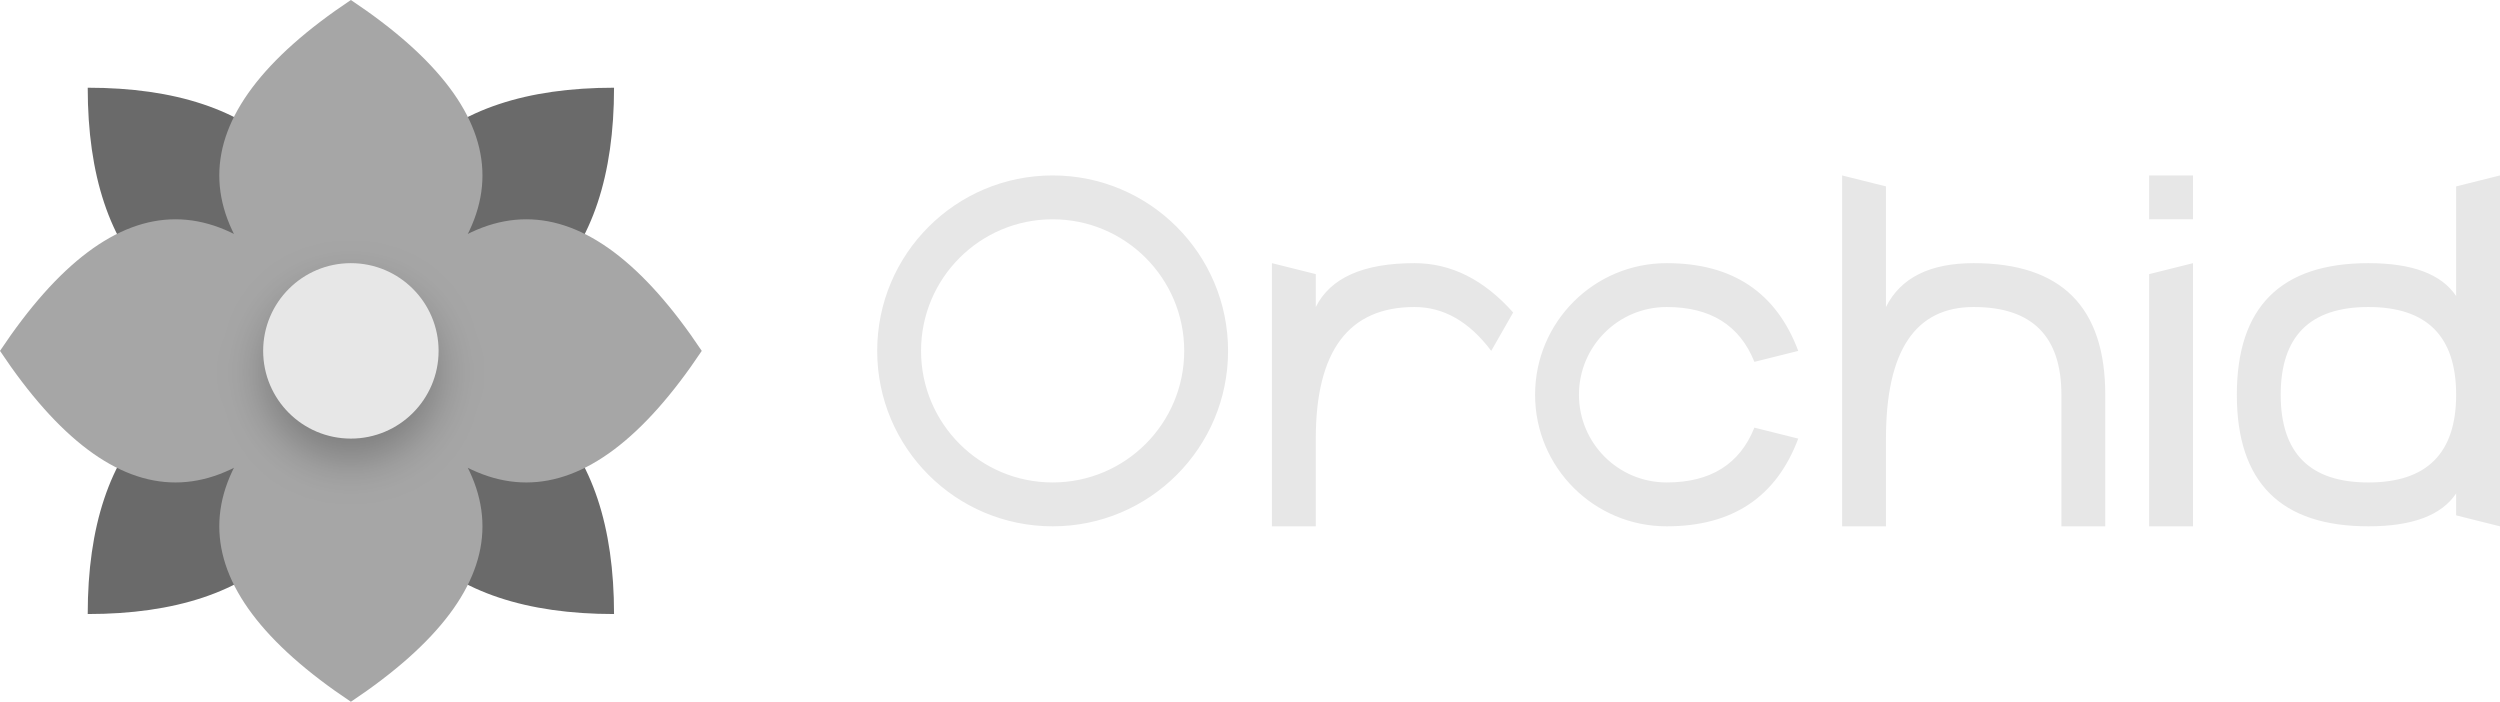
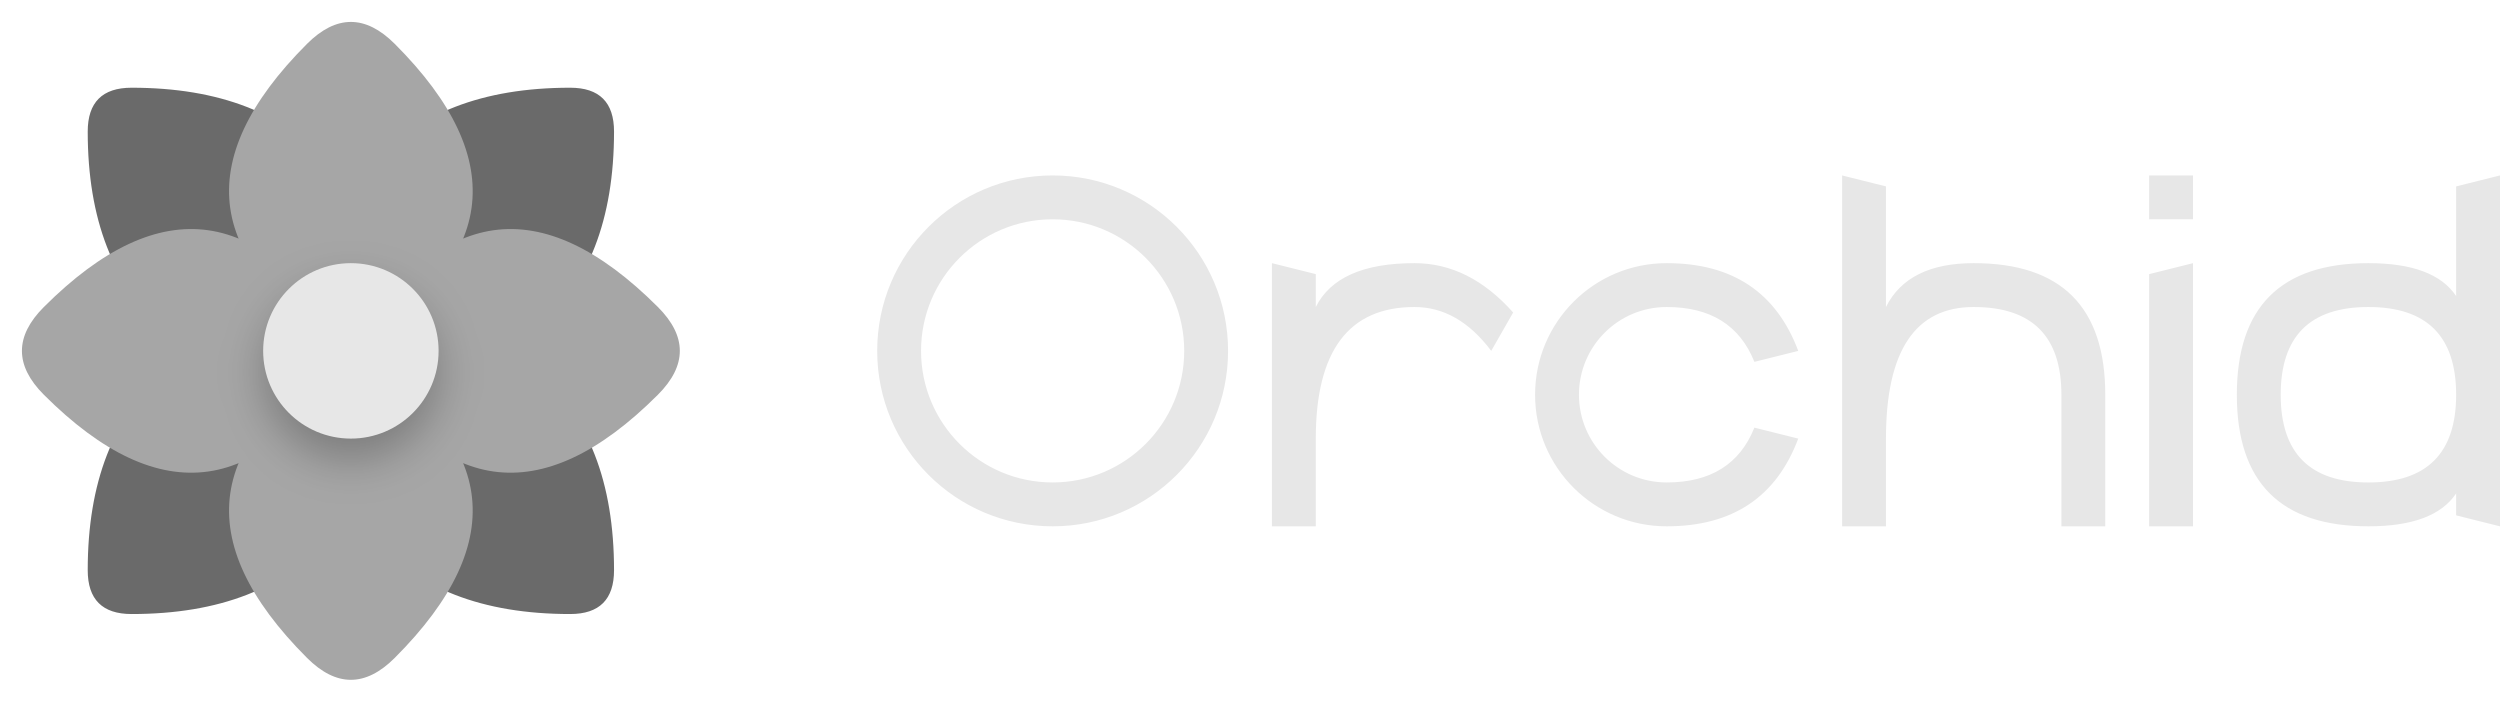
<svg xmlns="http://www.w3.org/2000/svg" viewBox="0 0 57 16" width="57" height="16" version="1.1" id="svg18">
  <defs id="defs22">
    <filter style="color-interpolation-filters:sRGB;" id="filter856">
      <feFlood flood-opacity="0.251" flood-color="rgb(0,0,0)" result="flood" id="feFlood846" />
      <feComposite in="flood" in2="SourceGraphic" operator="in" result="composite1" id="feComposite848" />
      <feGaussianBlur in="composite1" stdDeviation="0.5" result="blur" id="feGaussianBlur850" />
      <feOffset dx="0" dy="0.5" result="offset" id="feOffset852" />
      <feComposite in="SourceGraphic" in2="offset" operator="over" result="composite2" id="feComposite854" />
    </filter>
    <filter style="color-interpolation-filters:sRGB;" id="filter836">
      <feFlood flood-opacity="0.251" flood-color="rgb(255,255,255)" result="flood" id="feFlood826" />
      <feComposite in="flood" in2="SourceGraphic" operator="out" result="composite1" id="feComposite828" />
      <feGaussianBlur in="composite1" stdDeviation="0.5" result="blur" id="feGaussianBlur830" />
      <feOffset dx="0" dy="0.5" result="offset" id="feOffset832" />
      <feComposite in="offset" in2="SourceGraphic" operator="atop" result="composite2" id="feComposite834" />
    </filter>
    <filter style="color-interpolation-filters:sRGB;" id="filter37" x="-0.075" y="-0.075" width="1.15" height="1.181">
      <feFlood flood-opacity="0.251" flood-color="rgb(0,0,0)" result="flood" id="feFlood27" />
      <feComposite in="flood" in2="SourceGraphic" operator="in" result="composite1" id="feComposite29" />
      <feGaussianBlur in="composite1" stdDeviation="0.5" result="blur" id="feGaussianBlur31" />
      <feOffset dx="0" dy="0.5" result="offset" id="feOffset33" />
      <feComposite in="SourceGraphic" in2="offset" operator="over" result="composite2" id="feComposite35" />
    </filter>
    <filter style="color-interpolation-filters:sRGB;" id="filter894" x="-0.3" y="-0.3" width="1.6" height="1.725">
      <feFlood flood-opacity="0.251" flood-color="rgb(0,0,0)" result="flood" id="feFlood884" />
      <feComposite in="flood" in2="SourceGraphic" operator="in" result="composite1" id="feComposite886" />
      <feGaussianBlur in="composite1" stdDeviation="0.5" result="blur" id="feGaussianBlur888" />
      <feOffset dx="0" dy="0.5" result="offset" id="feOffset890" />
      <feComposite in="SourceGraphic" in2="offset" operator="over" result="composite2" id="feComposite892" />
    </filter>
  </defs>
  <style id="style12">
    .ac-color {
      fill: #6a6a6a;
    }
    .ac-color1 {
      fill: #a6a6a6;
    }
    .ac-color2 {
      fill: #e7e7e7;
    }
    .ac-color3 {
      fill: #e7e7e7;
    }
  </style>
-   <path d="M8 8Q8 2 2 2 2 8 8 8M8 8Q8 2 14 2 14 8 8 8M8 8Q2 8 2 14 8 14 8 8M8 8Q14 8 14 14 8 14 8 8" class="ac-color" id="path14" />
-   <path d="M8 8Q2 4 8 0 14 4 8 8M8 8Q12 2 16 8 12 14 8 8M8 8Q14 12 8 16 2 12 8 8M8 8Q4 14 0 8 4 2 8 8" class="ac-color1" id="path16" />
+   <path d="M9 9Q9 2 3 2 2 2 2 3 2 9 9 9M7 9Q7 2 13 2 14 2 14 3 14 9 7 9M9 7Q2 7 2 13 2 14 3 14 9 14 9 7M7 7Q14 7 14 13 14 14 13 14 7 14 7 7" class="ac-color" id="path14" />
+   <path d="M8 8Q3 5 7 1 8 0 9 1 13 5 8 8M8 8Q11 3 15 7 16 8 15 9 11 13 8 8M8 8Q13 11 9 15 8 16 7 15 3 11 8 8M8 8Q5 13 1 9 0 8 1 7 5 3 8 8" class="ac-color1" id="path16" />
  <path d="M8 6A1 1 0 008 10 1 1 0 008 6" class="ac-color2" id="path17" style="filter:url(#filter894)" />
  <path d="M24 4A1 1 0 0024 12 1 1 0 0024 4M24 5A1 1 0 0124 11 1 1 0 0124 5M29 12 29 6 30 6.25 30 7Q30.5 6 32.25 6 33.5 6 34.5 7.125L34 8Q33.25 7 32.25 7 30 7 30 10L30 12 29 12M38 6A1 1 0 0038 12Q40.25 12 41 10L40 9.75Q39.5 11 38 11A1 1 0 0138 7Q39.5 7 40 8.25L41 8Q40.25 6 38 6M42 4 42 12 43 12 43 10Q43 7 45 7 47 7 47 9L47 12 48 12 48 9Q48 6 45 6 43.5 6 43 7L43 4.25 42 4M49 6.25 50 6 50 12 49 12 49 6.25M49 4 50 4 50 5 49 5 49 4M56 4.25 57 4 57 12 56 11.75 56 11.25Q55.5 12 54 12 51 12 51 9 51 6 54 6 55.5 6 56 6.75L56 4.25M54 7Q52 7 52 9 52 11 54 11 56 11 56 9 56 7 54 7" class="ac-color3" id="path18" style="fill:#e7e7e7" />
</svg>
